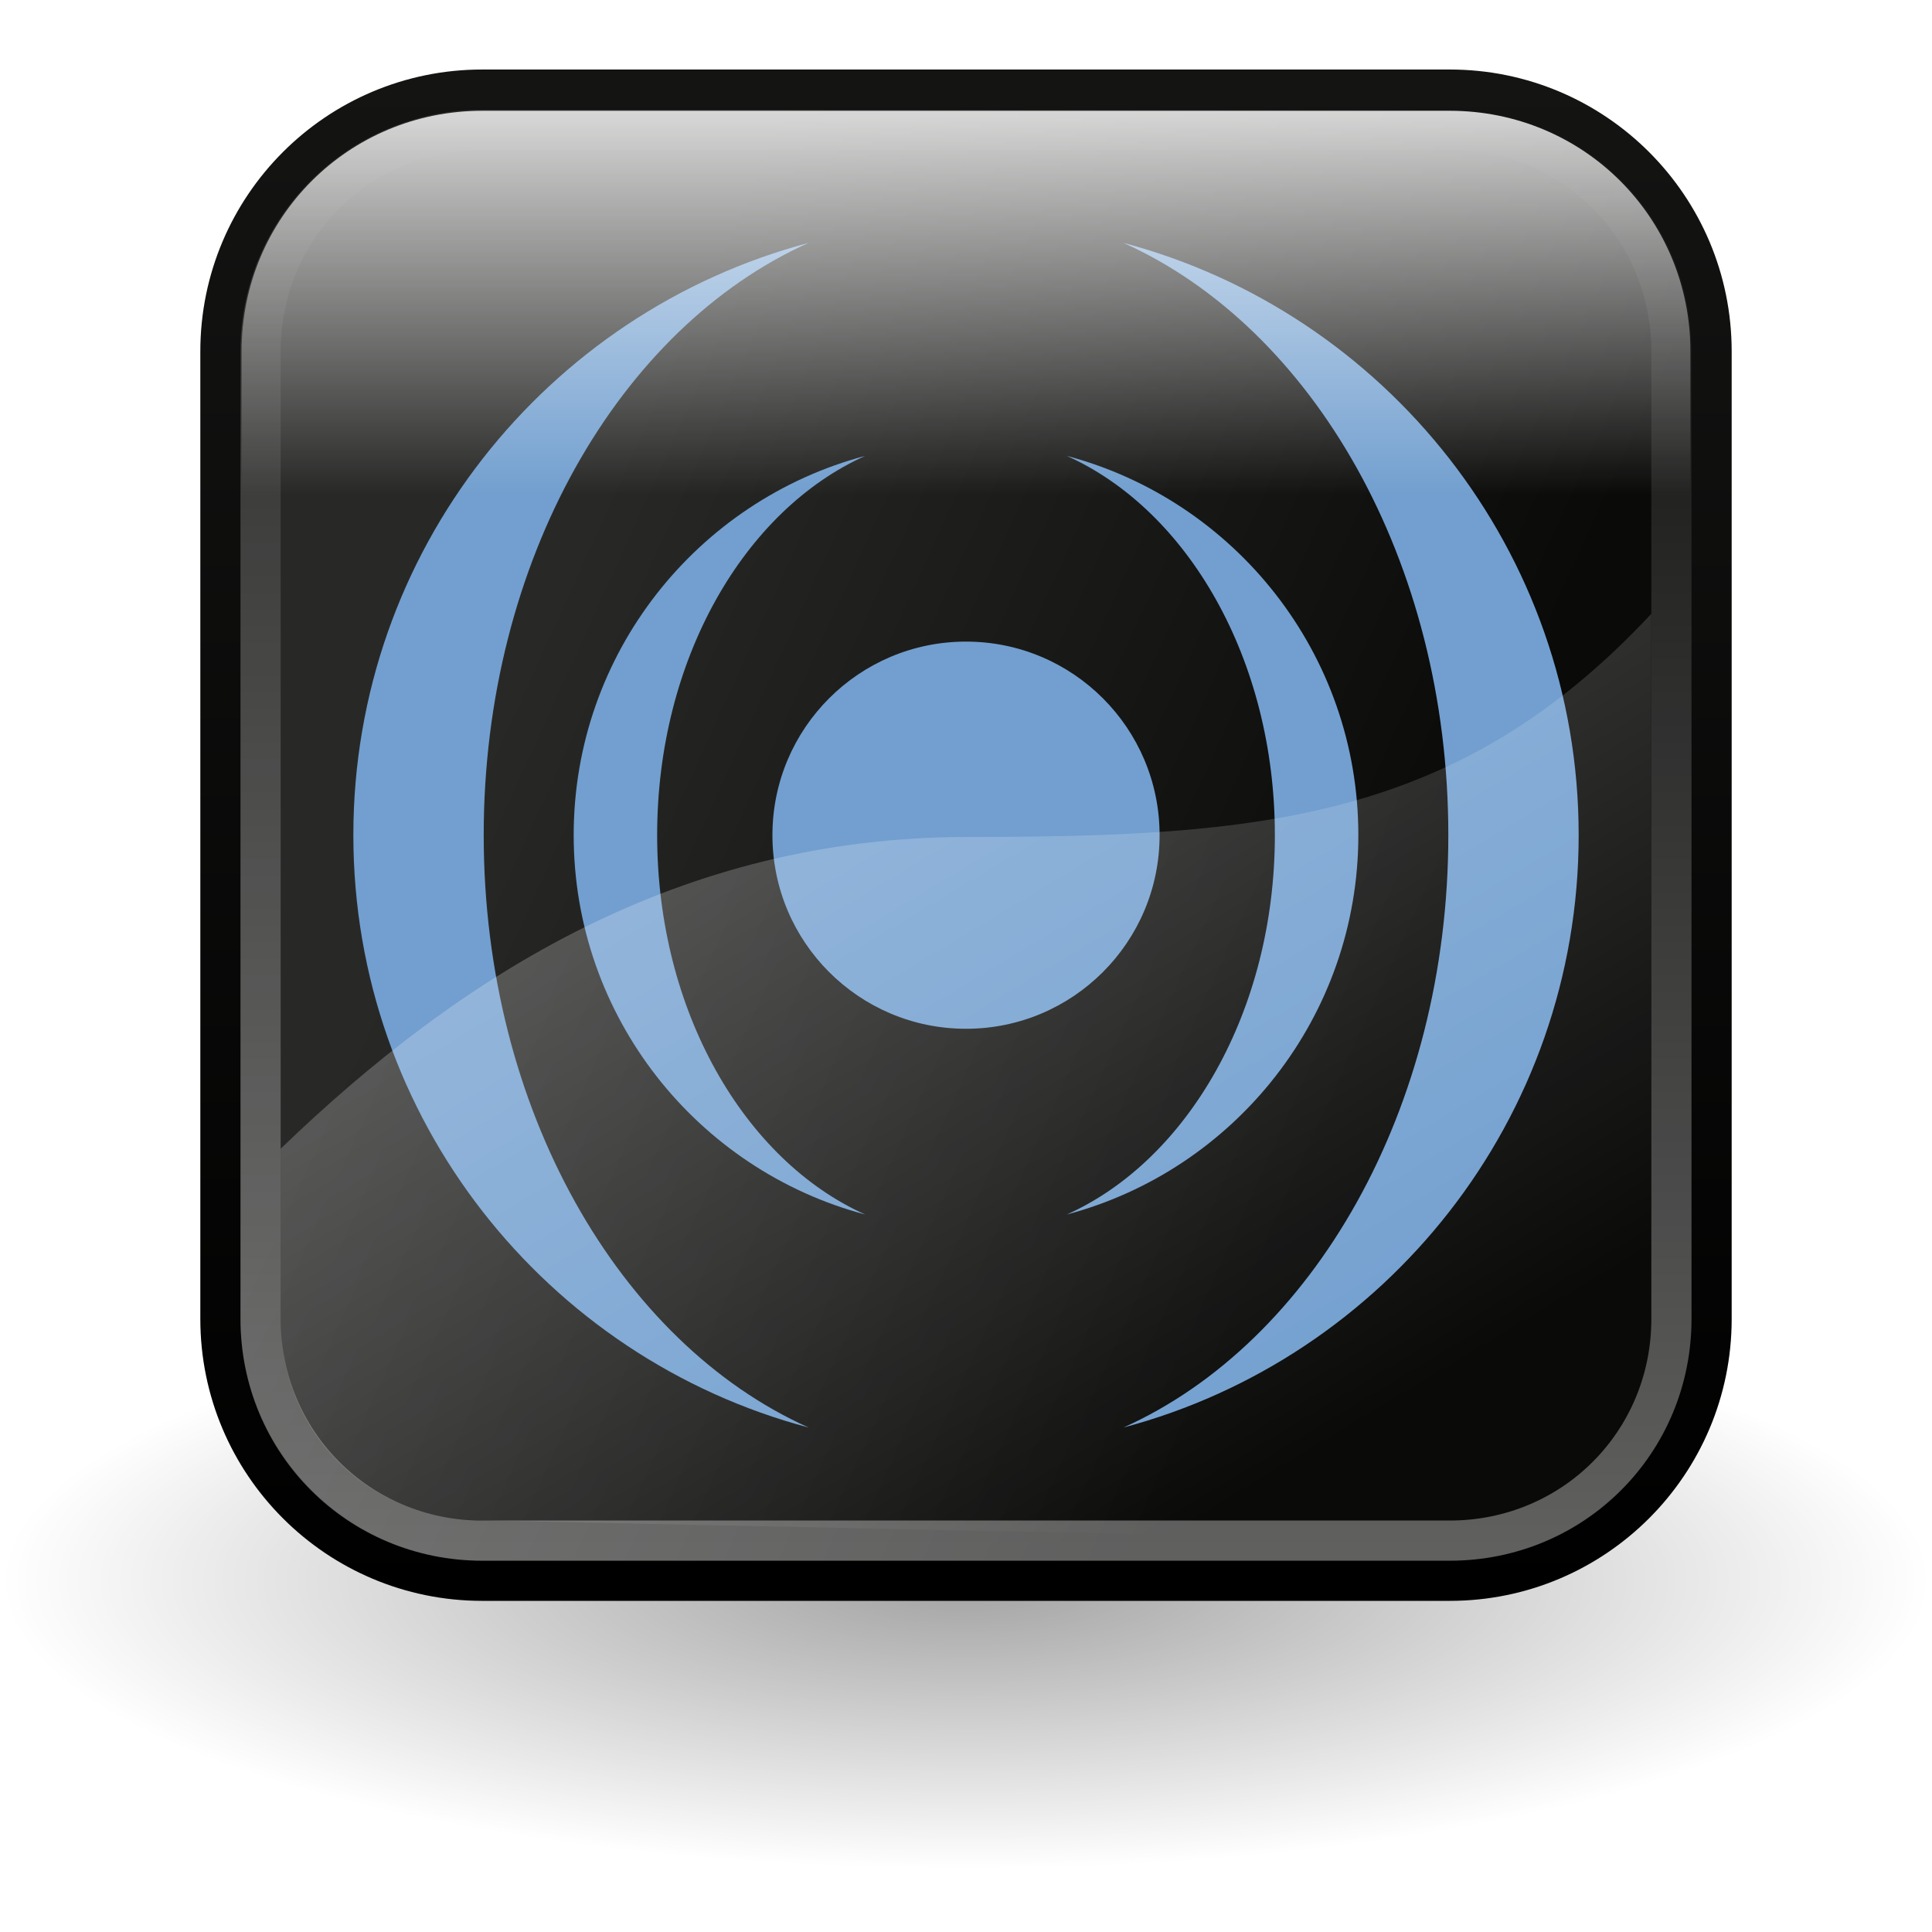
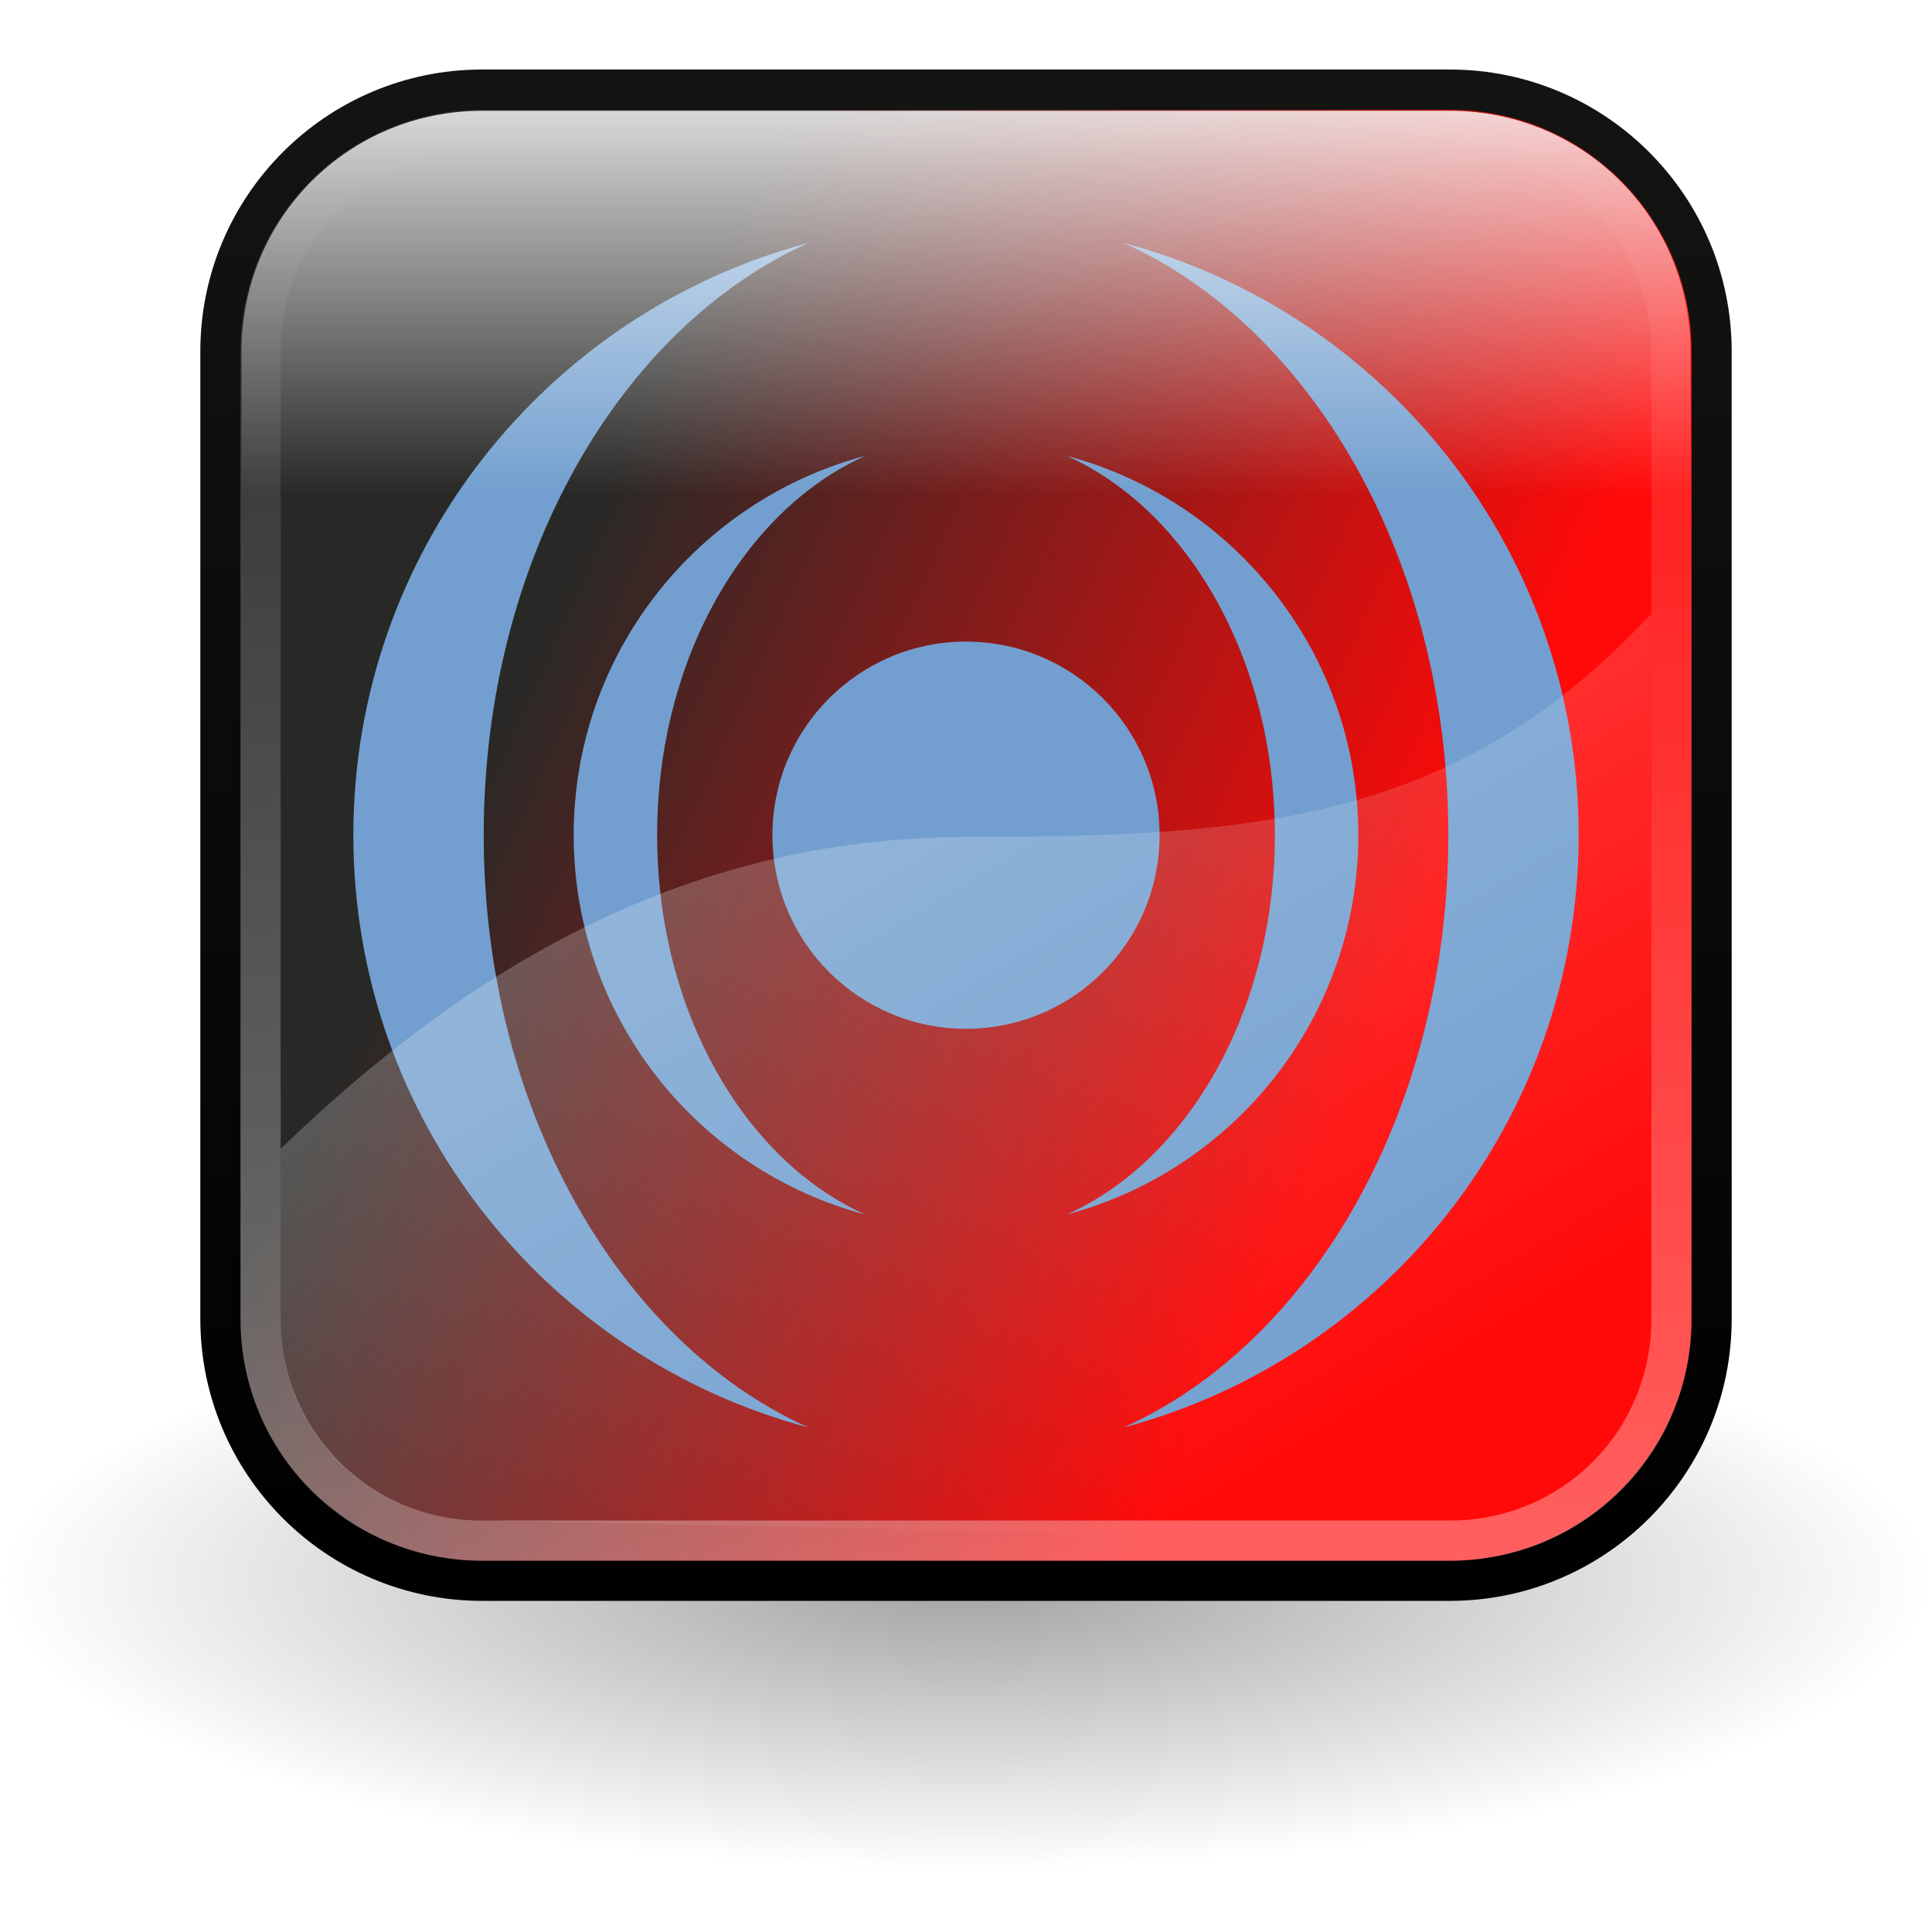
<svg xmlns="http://www.w3.org/2000/svg" xmlns:xlink="http://www.w3.org/1999/xlink" width="48px" height="48px" id="svg2161">
  <defs id="defs2163">
    <linearGradient id="linearGradient3093">
      <stop style="stop-color:#000000;stop-opacity:1;" offset="0" id="stop3095" />
      <stop style="stop-color:#000000;stop-opacity:0;" offset="1" id="stop3097" />
    </linearGradient>
    <radialGradient xlink:href="#linearGradient3093" id="radialGradient2472" gradientUnits="userSpaceOnUse" gradientTransform="matrix(1,0,0,0.266476,0,283.9565)" cx="224.5" cy="387.113" fx="224.5" fy="387.113" r="174.5" />
    <linearGradient id="linearGradient2503">
      <stop style="stop-color:#000000;stop-opacity:1;" offset="0" id="stop2505" />
      <stop style="stop-color:#141413;stop-opacity:1;" offset="1" id="stop2507" />
    </linearGradient>
    <linearGradient xlink:href="#linearGradient2503" id="linearGradient1476" gradientUnits="userSpaceOnUse" gradientTransform="matrix(0.124741,0,0,0.124741,-49.78411,-8.952609)" x1="585" y1="390.613" x2="585" y2="85.377" />
    <linearGradient id="linearGradient2495">
-       <stop style="stop-color:#0a0a09;stop-opacity:1;" offset="0" id="stop2497" />
+       <stop style="stop-color:#FF0a09;stop-opacity:1;" offset="0" id="stop2497" />
      <stop style="stop-color:#282927;stop-opacity:1;" offset="1" id="stop2499" />
    </linearGradient>
    <linearGradient xlink:href="#linearGradient2495" id="linearGradient1474" gradientUnits="userSpaceOnUse" gradientTransform="matrix(0.124741,0,0,0.124741,-49.78411,-8.952609)" x1="674" y1="276.113" x2="505" y2="199.113" />
    <linearGradient xlink:href="#linearGradient2535" id="linearGradient2399" gradientUnits="userSpaceOnUse" x1="585" y1="390.613" x2="585" y2="85.377" />
    <linearGradient id="linearGradient2535">
      <stop id="stop2537" offset="0" style="stop-color:#ffffff;stop-opacity:0.361;" />
      <stop id="stop2539" offset="1" style="stop-color:#ffffff;stop-opacity:0;" />
    </linearGradient>
    <linearGradient xlink:href="#linearGradient2535" id="linearGradient2397" gradientUnits="userSpaceOnUse" gradientTransform="translate(-291.933,627.3998)" x1="532" y1="131.406" x2="667.5" y2="357.406" />
    <linearGradient id="linearGradient3072">
      <stop style="stop-color:#ffffff;stop-opacity:1;" offset="0" id="stop3074" />
      <stop style="stop-color:#ffffff;stop-opacity:0;" offset="1" id="stop3076" />
    </linearGradient>
    <linearGradient xlink:href="#linearGradient3072" id="linearGradient2395" gradientUnits="userSpaceOnUse" x1="585" y1="76.36" x2="585" y2="170.391" />
  </defs>
  <g id="layer1">
    <path style="opacity:0.367;color:black;fill:url(#radialGradient2472);fill-opacity:1;fill-rule:nonzero;stroke:none;stroke-width:38.815;stroke-linecap:round;stroke-linejoin:round;marker:none;marker-start:none;marker-mid:none;marker-end:none;stroke-miterlimit:4;stroke-dasharray:none;stroke-dashoffset:0;stroke-opacity:1;visibility:visible;display:inline;overflow:visible" id="path2470" d="M 399 387.113 A 174.5 46.5 0 1 1  50,387.113 A 174.5 46.5 0 1 1  399 387.113 z" transform="matrix(0.137443,0,0,0.154237,-6.855952,-20.43595)" />
    <rect ry="6.505" y="2.226" x="5.476" height="37.048" width="37.048" id="rect2371" style="fill:url(#linearGradient1474);fill-opacity:1;stroke:url(#linearGradient1476);stroke-width:0.998;stroke-linecap:round;stroke-miterlimit:4;stroke-dasharray:none;stroke-dashoffset:0;stroke-opacity:1" />
    <g transform="matrix(0.124741,0,0,0.124741,-61.69688,-99.94425)" id="g2415">
      <path style="opacity:1;fill:#729fcf;fill-opacity:1;stroke:none;stroke-width:8;stroke-linecap:round;stroke-miterlimit:4;stroke-dasharray:none;stroke-dashoffset:0;stroke-opacity:1" id="path2417" d="M 22 863.612 A 23 23 0 1 1  -24,863.612 A 23 23 0 1 1  22 863.612 z" transform="matrix(1.676363,0,0,1.676363,688.6772,-480.168)" />
      <path style="opacity:1;fill:#729fcf;fill-opacity:1;stroke:none;stroke-width:8;stroke-linecap:round;stroke-miterlimit:4;stroke-dasharray:none;stroke-dashoffset:0;stroke-opacity:1" d="M 666.923,892.013 C 633.505,900.886 608.86,931.347 608.86,967.544 C 608.86,1003.742 633.505,1034.235 666.923,1043.107 C 642.815,1032.288 625.485,1002.519 625.485,967.544 C 625.485,932.569 642.815,902.832 666.923,892.013 z M 707.079,892.013 C 731.187,902.832 748.516,932.569 748.516,967.544 C 748.516,1002.519 731.187,1032.288 707.079,1043.107 C 740.497,1034.235 765.141,1003.742 765.141,967.544 C 765.141,931.347 740.497,900.886 707.079,892.013 z " id="path2419" />
      <path id="path2421" d="M 655.647,849.587 C 603.462,863.442 564.977,911.01 564.977,967.536 C 564.977,1024.061 603.462,1071.678 655.647,1085.533 C 618.001,1068.638 590.939,1022.152 590.939,967.536 C 590.939,912.919 618.001,866.482 655.647,849.587 z M 718.355,849.587 C 756.001,866.482 783.063,912.919 783.063,967.536 C 783.063,1022.152 756.001,1068.638 718.355,1085.533 C 770.54,1071.678 809.025,1024.061 809.024,967.536 C 809.024,911.01 770.54,863.442 718.355,849.587 z " style="opacity:1;fill:#729fcf;fill-opacity:1;stroke:none;stroke-width:8;stroke-linecap:round;stroke-miterlimit:4;stroke-dasharray:none;stroke-dashoffset:0;stroke-opacity:1" />
    </g>
    <g id="g1494" transform="matrix(0.124741,0,0,0.124741,-13.36814,-87.21636)">
      <path d="M 495.156,93.844 C 468.522,93.844 447.219,115.119 447.219,141.75 L 447.219,334.469 C 447.219,361.1 468.525,382.406 495.156,382.406 L 687.844,382.406 C 714.475,382.406 735.781,361.1 735.781,334.469 L 735.781,141.75 C 735.781,115.119 714.478,93.844 687.844,93.844 L 495.156,93.844 z " id="path2373" style="fill:url(#linearGradient2395);fill-opacity:1;stroke:none;stroke-width:8;stroke-linecap:round;stroke-miterlimit:4;stroke-dasharray:none;stroke-dashoffset:0;stroke-opacity:1" transform="translate(-291.933,627.3998)" />
      <path style="fill:url(#linearGradient2397);fill-opacity:1;fill-rule:evenodd;stroke:none;stroke-width:1px;stroke-linecap:butt;stroke-linejoin:miter;stroke-opacity:1" d="M 436.051,821.437 C 397.625,862.629 358.129,865.874 299.931,865.874 C 242.638,865.874 199.116,893.221 163.067,927.968 L 163.067,961.869 C 163.067,985.088 181.125,1001.994 203.223,1001.994 L 395.911,1006.025 C 420.505,1006.025 436.036,986.463 436.036,961.869 L 436.051,821.437 z " id="path2375" />
      <path style="fill:none;fill-opacity:1;stroke:url(#linearGradient2399);stroke-width:8;stroke-linecap:round;stroke-miterlimit:4;stroke-dasharray:none;stroke-dashoffset:0;stroke-opacity:1" id="path2377" d="M 495.156,97.625 C 470.556,97.625 451,117.155 451,141.75 L 451,334.469 C 451,359.063 470.562,378.625 495.156,378.625 L 687.844,378.625 C 712.438,378.625 732,359.063 732,334.469 L 732,141.75 C 732,117.155 712.444,97.625 687.844,97.625 L 495.156,97.625 z " transform="translate(-291.933,627.3998)" />
    </g>
  </g>
</svg>
